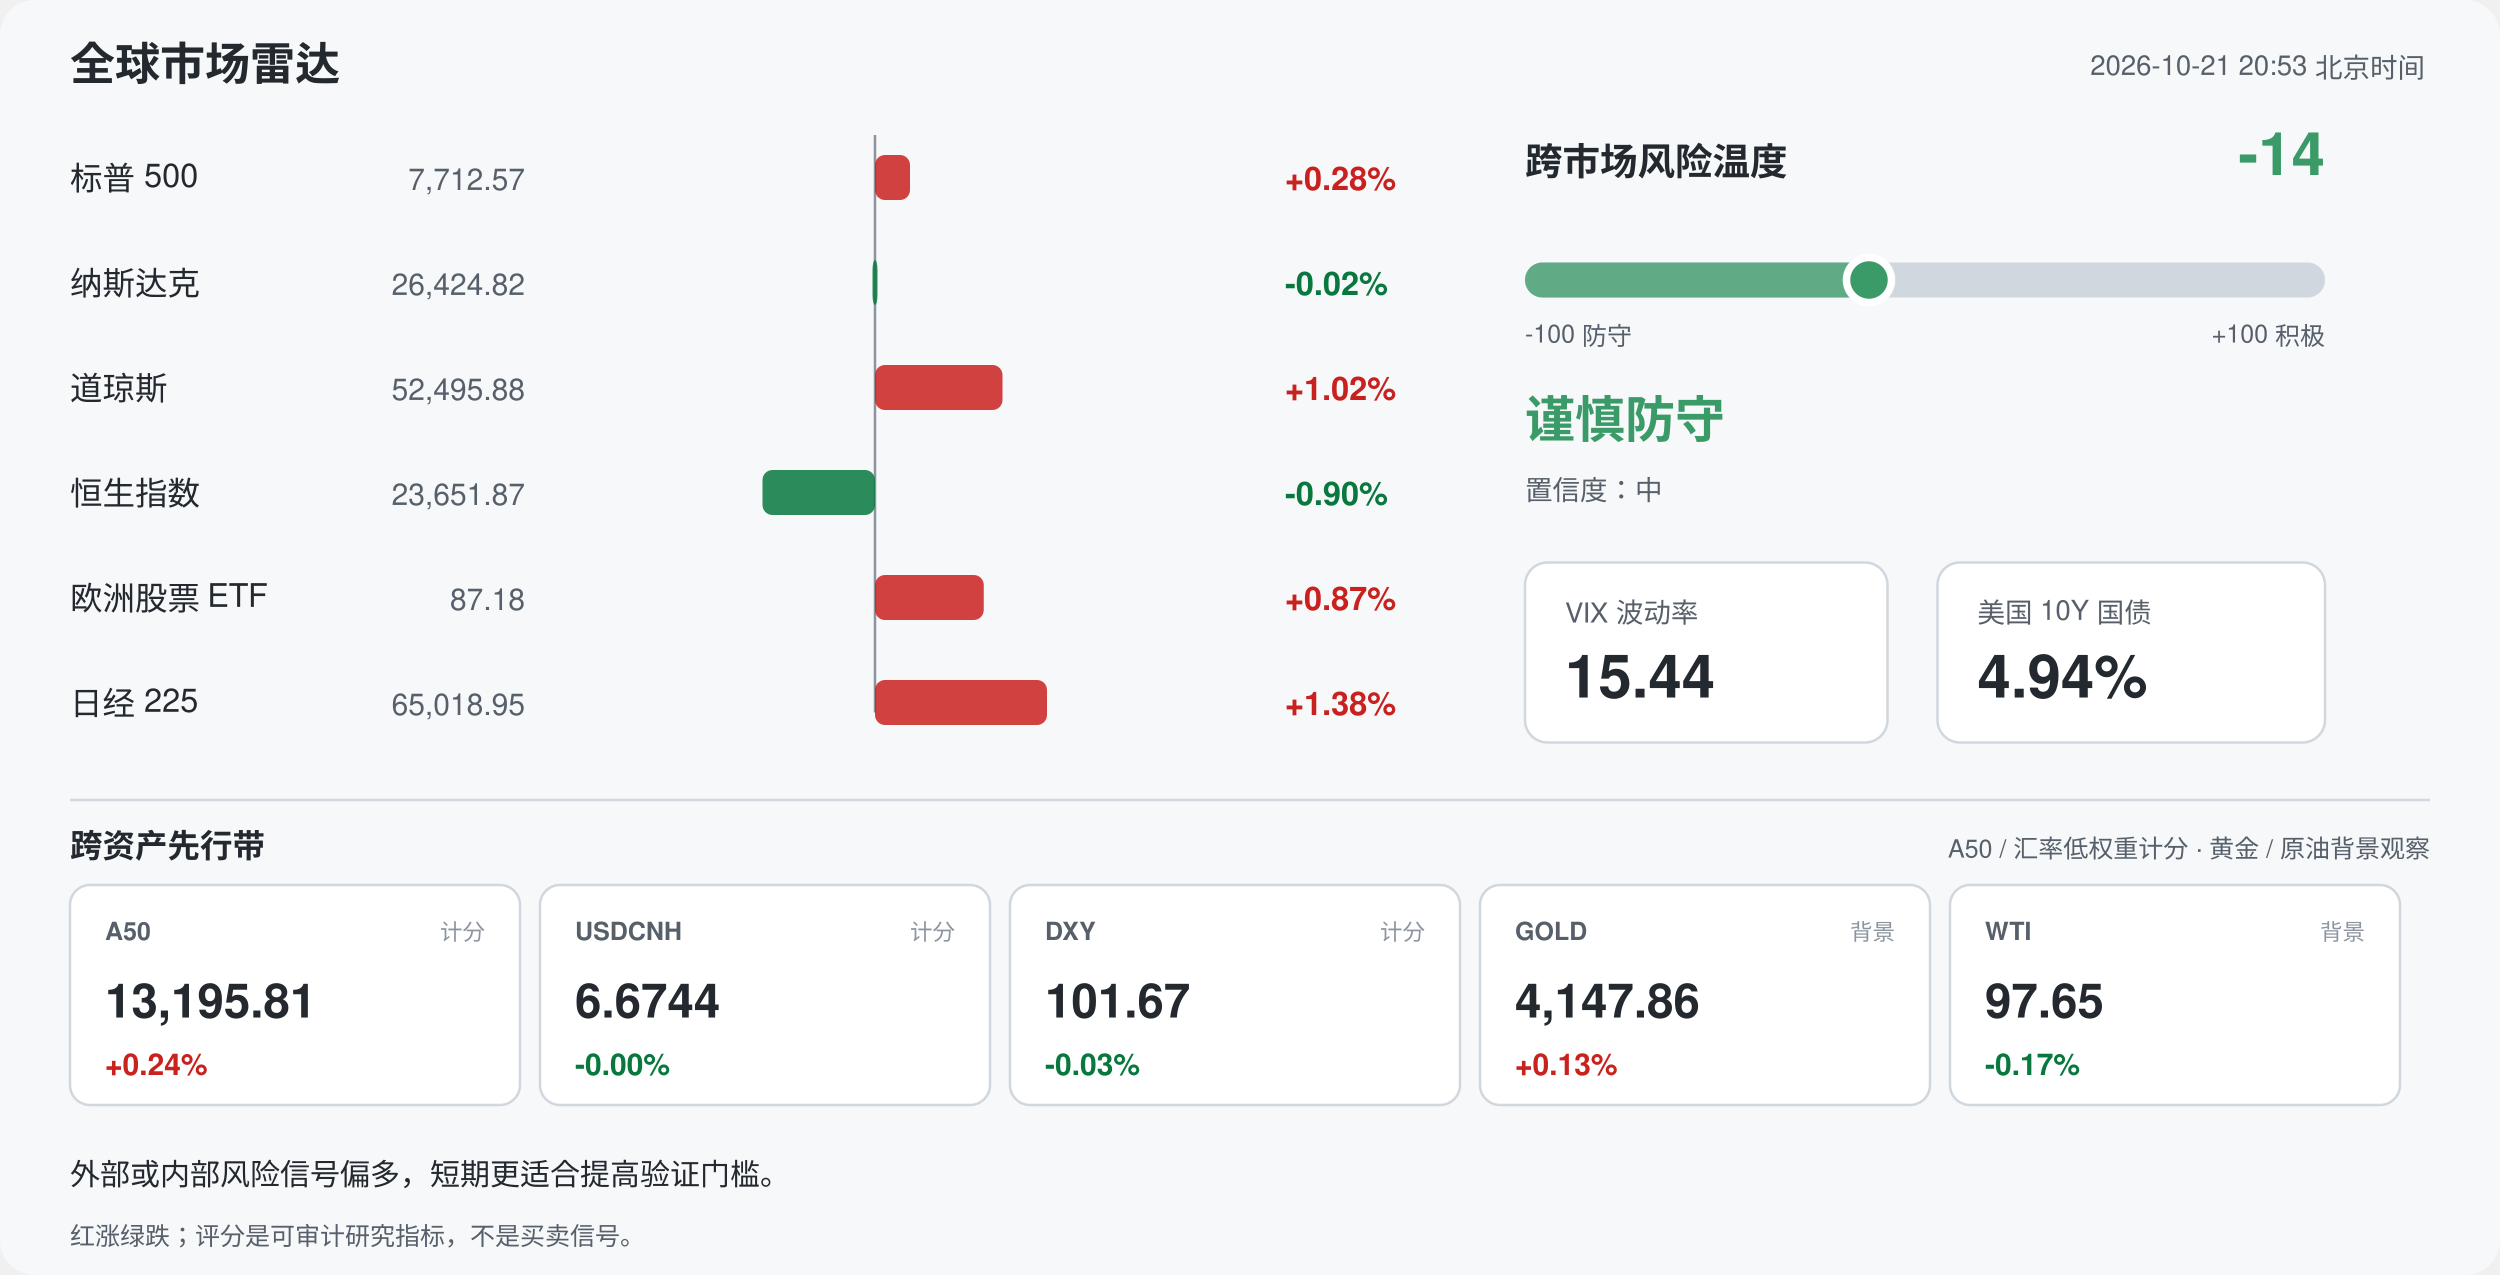
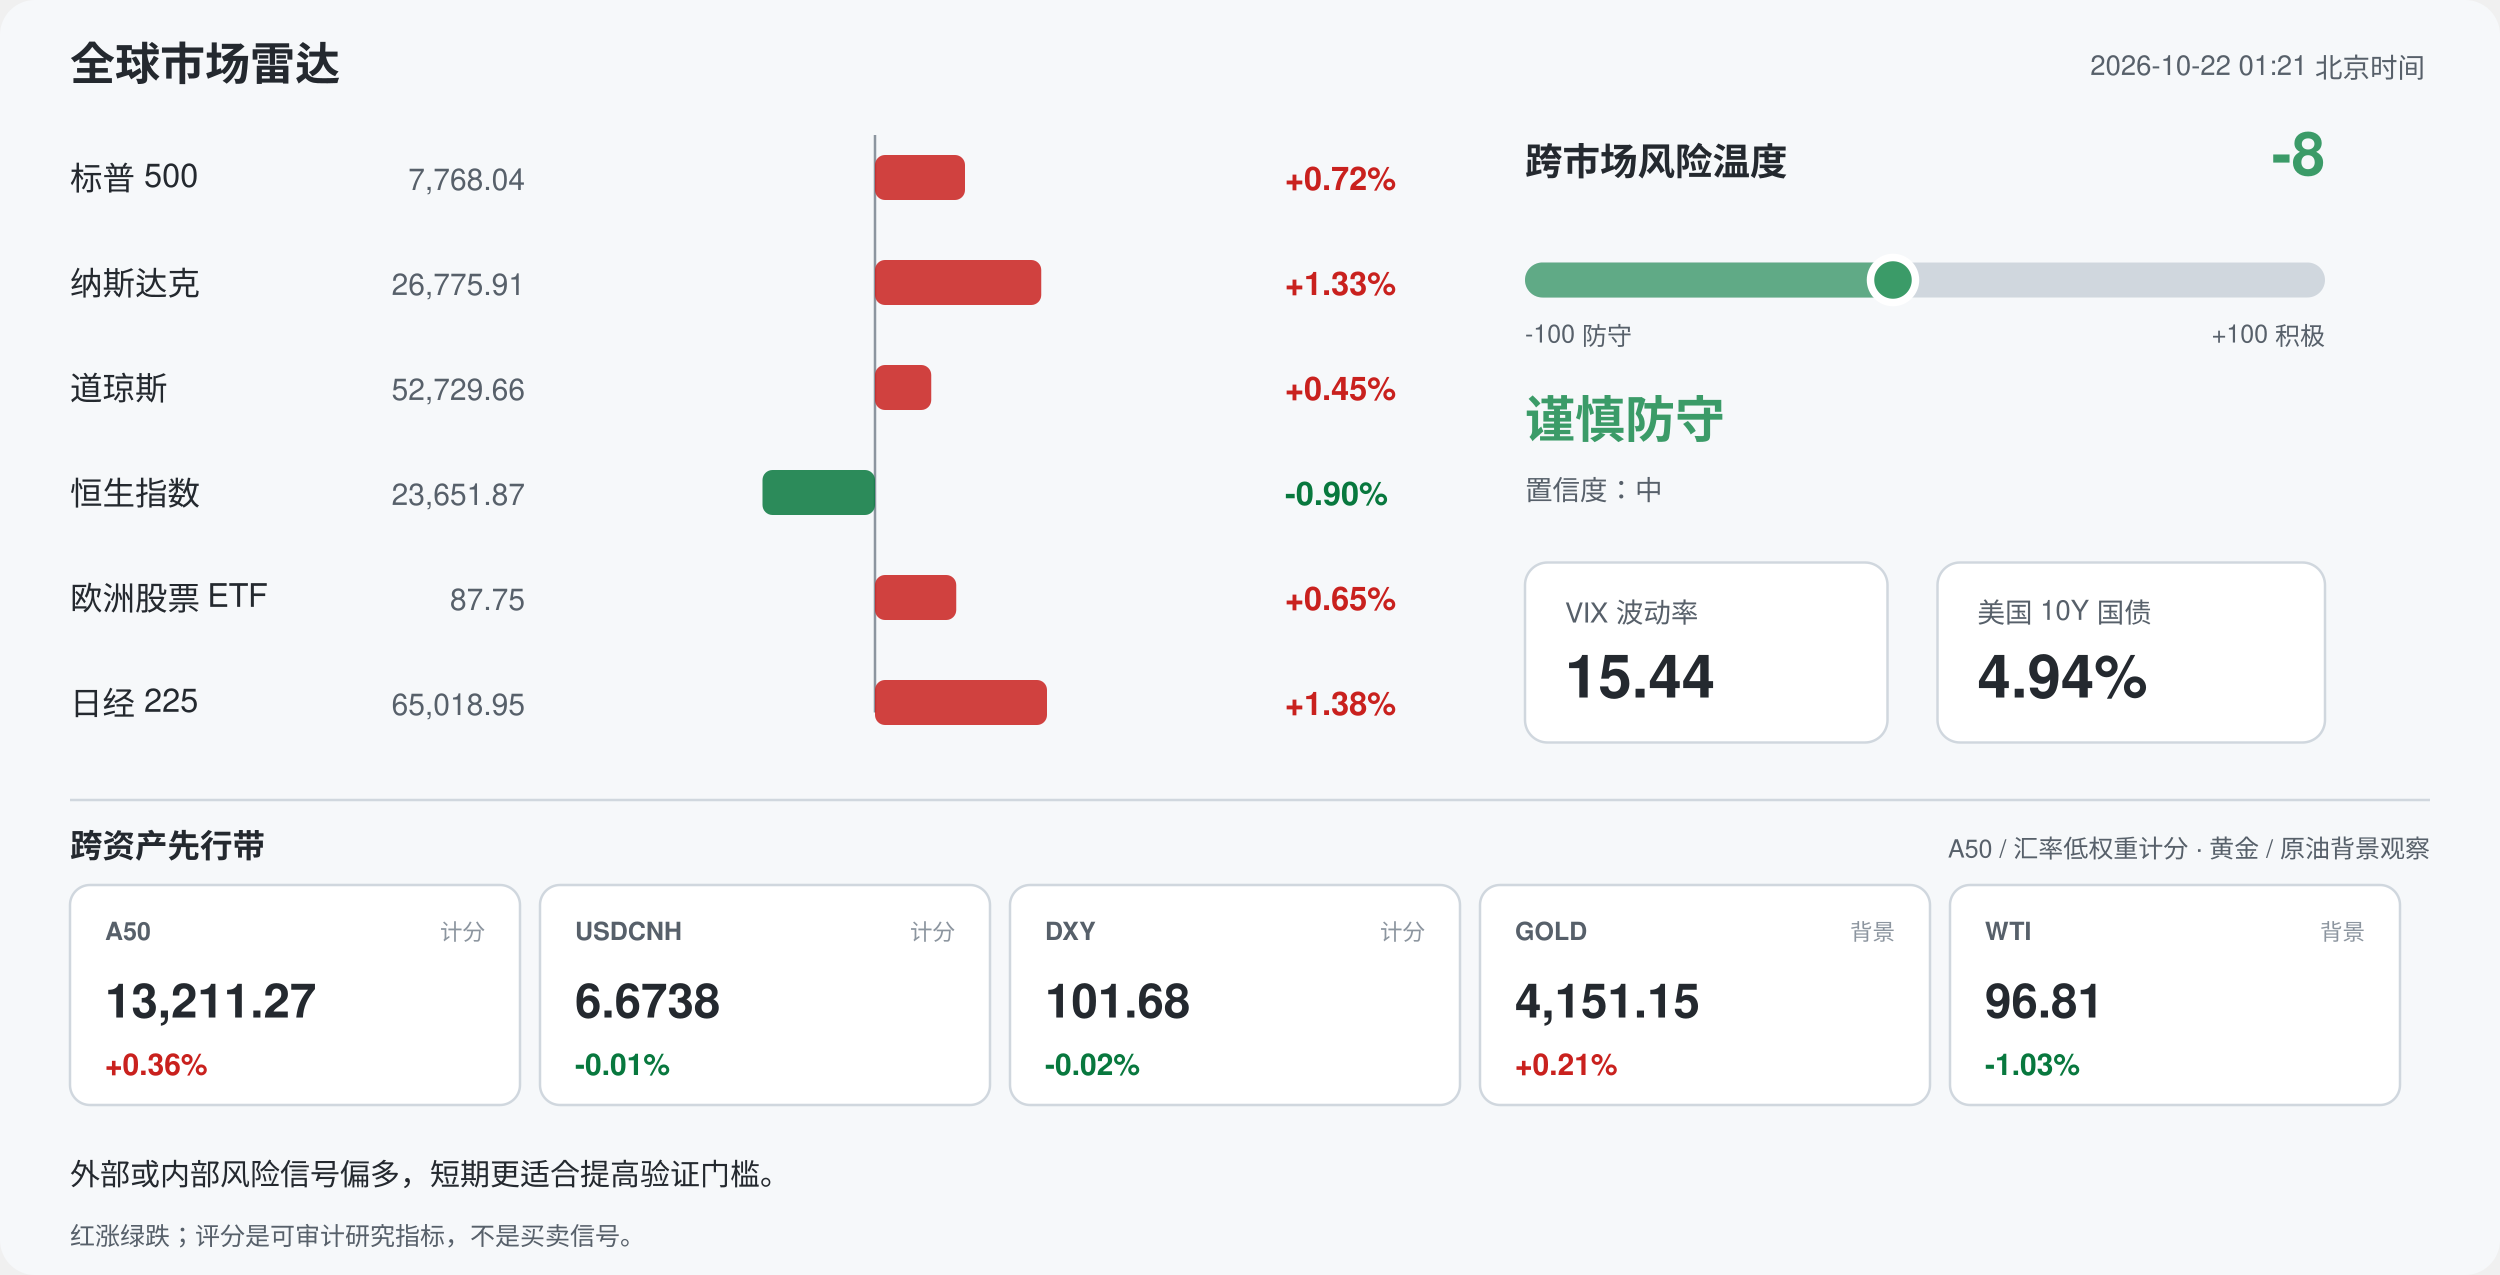
<svg xmlns="http://www.w3.org/2000/svg" width="1000" height="510" viewBox="0 0 1000 510" font-family="-apple-system,Segoe UI,Helvetica,Arial,sans-serif">
  <rect width="1000" height="510" rx="14" fill="#f6f8fa" />
  <text x="28" y="32" font-size="18" font-weight="700" fill="#24292f">全球市场雷达</text>
-   <text x="970" y="30" font-size="11" fill="#57606a" text-anchor="end">2026-10-21 20:53 北京时间</text>
+   <text x="970" y="30" font-size="11" fill="#57606a" text-anchor="end">2026-10-22 01:21 北京时间</text>
  <line x1="350" y1="54" x2="350" y2="285" stroke="#8c959f" stroke-width="1" />
  <text x="28" y="76" font-size="13" fill="#24292f">标普 500</text>
-   <text x="210" y="76" font-size="12" fill="#57606a" text-anchor="end">7,712.57</text>
-   <rect x="350.0" y="62" width="14.0" height="18" rx="4" fill="#c9211e" opacity="0.85" />
-   <text x="514" y="76" font-size="13" font-weight="600" fill="#c9211e">+0.28%</text>
+   <text x="210" y="76" font-size="12" fill="#57606a" text-anchor="end">7,768.04</text>
+   <rect x="350.0" y="62" width="36.0" height="18" rx="4" fill="#c9211e" opacity="0.85" />
+   <text x="514" y="76" font-size="13" font-weight="600" fill="#c9211e">+0.72%</text>
  <text x="28" y="118" font-size="13" fill="#24292f">纳斯达克</text>
-   <text x="210" y="118" font-size="12" fill="#57606a" text-anchor="end">26,424.82</text>
-   <rect x="349.0" y="104" width="2.0" height="18" rx="4" fill="#08783e" opacity="0.85" />
-   <text x="514" y="118" font-size="13" font-weight="600" fill="#08783e">-0.02%</text>
+   <text x="210" y="118" font-size="12" fill="#57606a" text-anchor="end">26,775.91</text>
+   <rect x="350.0" y="104" width="66.5" height="18" rx="4" fill="#c9211e" opacity="0.85" />
+   <text x="514" y="118" font-size="13" font-weight="600" fill="#c9211e">+1.33%</text>
  <text x="28" y="160" font-size="13" fill="#24292f">道琼斯</text>
-   <text x="210" y="160" font-size="12" fill="#57606a" text-anchor="end">52,495.88</text>
-   <rect x="350.0" y="146" width="51.0" height="18" rx="4" fill="#c9211e" opacity="0.85" />
-   <text x="514" y="160" font-size="13" font-weight="600" fill="#c9211e">+1.02%</text>
+   <text x="210" y="160" font-size="12" fill="#57606a" text-anchor="end">52,729.66</text>
+   <rect x="350.0" y="146" width="22.5" height="18" rx="4" fill="#c9211e" opacity="0.85" />
+   <text x="514" y="160" font-size="13" font-weight="600" fill="#c9211e">+0.45%</text>
  <text x="28" y="202" font-size="13" fill="#24292f">恒生指数</text>
  <text x="210" y="202" font-size="12" fill="#57606a" text-anchor="end">23,651.87</text>
  <rect x="305.0" y="188" width="45.0" height="18" rx="4" fill="#08783e" opacity="0.85" />
  <text x="514" y="202" font-size="13" font-weight="600" fill="#08783e">-0.90%</text>
  <text x="28" y="244" font-size="13" fill="#24292f">欧洲股票 ETF</text>
-   <text x="210" y="244" font-size="12" fill="#57606a" text-anchor="end">87.18</text>
-   <rect x="350.0" y="230" width="43.5" height="18" rx="4" fill="#c9211e" opacity="0.85" />
-   <text x="514" y="244" font-size="13" font-weight="600" fill="#c9211e">+0.87%</text>
+   <text x="210" y="244" font-size="12" fill="#57606a" text-anchor="end">87.75</text>
+   <rect x="350.0" y="230" width="32.5" height="18" rx="4" fill="#c9211e" opacity="0.85" />
+   <text x="514" y="244" font-size="13" font-weight="600" fill="#c9211e">+0.65%</text>
  <text x="28" y="286" font-size="13" fill="#24292f">日经 225</text>
  <text x="210" y="286" font-size="12" fill="#57606a" text-anchor="end">65,018.95</text>
  <rect x="350.0" y="272" width="68.8" height="18" rx="4" fill="#c9211e" opacity="0.85" />
  <text x="514" y="286" font-size="13" font-weight="600" fill="#c9211e">+1.38%</text>
  <text x="610" y="70" font-size="15" font-weight="700" fill="#24292f">跨市场风险温度</text>
-   <text x="930" y="70" font-size="24" font-weight="700" fill="#3b9b68" text-anchor="end">-14</text>
+   <text x="930" y="70" font-size="24" font-weight="700" fill="#3b9b68" text-anchor="end">-8</text>
  <rect x="610" y="105" width="320" height="14" rx="7" fill="#d0d7de" />
-   <rect x="610" y="105" width="137.6" height="14" rx="7" fill="#3b9b68" opacity="0.75" />
-   <circle cx="747.6" cy="112" r="9" fill="#3b9b68" stroke="#ffffff" stroke-width="3" />
+   <rect x="610" y="105" width="147.2" height="14" rx="7" fill="#3b9b68" opacity="0.75" />
+   <circle cx="757.2" cy="112" r="9" fill="#3b9b68" stroke="#ffffff" stroke-width="3" />
  <text x="610" y="137" font-size="10" fill="#57606a">-100 防守</text>
  <text x="930" y="137" font-size="10" fill="#57606a" text-anchor="end">+100 积极</text>
  <text x="610" y="175" font-size="20" font-weight="700" fill="#3b9b68">谨慎防守</text>
  <text x="610" y="200" font-size="11" fill="#57606a">置信度：中</text>
  <rect x="610" y="225" width="145" height="72" rx="9" fill="#ffffff" stroke="#d0d7de" />
  <text x="626" y="249" font-size="11" fill="#57606a">VIX 波动率</text>
  <text x="626" y="279" font-size="24" font-weight="700" fill="#24292f">15.44</text>
  <rect x="775" y="225" width="155" height="72" rx="9" fill="#ffffff" stroke="#d0d7de" />
  <text x="791" y="249" font-size="11" fill="#57606a">美国 10Y 国债</text>
  <text x="791" y="279" font-size="24" font-weight="700" fill="#24292f">4.94%</text>
  <line x1="28" y1="320" x2="972" y2="320" stroke="#d0d7de" />
  <text x="28" y="343" font-size="13" font-weight="700" fill="#24292f">跨资产先行带</text>
  <text x="972" y="343" font-size="10" fill="#57606a" text-anchor="end">A50 / 汇率低权重计分 · 黄金 / 原油背景观察</text>
  <rect x="28" y="354" width="180" height="88" rx="8" fill="#ffffff" stroke="#d0d7de" />
  <text x="42" y="376" font-size="10" font-weight="700" fill="#57606a">A50</text>
  <text x="194" y="376" font-size="9" fill="#8c959f" text-anchor="end">计分</text>
-   <text x="42" y="407" font-size="19" font-weight="700" fill="#24292f">13,195.81</text>
-   <text x="42" y="430" font-size="12" font-weight="700" fill="#c9211e">+0.24%</text>
+   <text x="42" y="407" font-size="19" font-weight="700" fill="#24292f">13,211.27</text>
+   <text x="42" y="430" font-size="12" font-weight="700" fill="#c9211e">+0.36%</text>
  <rect x="216" y="354" width="180" height="88" rx="8" fill="#ffffff" stroke="#d0d7de" />
  <text x="230" y="376" font-size="10" font-weight="700" fill="#57606a">USDCNH</text>
  <text x="382" y="376" font-size="9" fill="#8c959f" text-anchor="end">计分</text>
-   <text x="230" y="407" font-size="19" font-weight="700" fill="#24292f">6.6744</text>
-   <text x="230" y="430" font-size="12" font-weight="700" fill="#08783e">-0.00%</text>
+   <text x="230" y="407" font-size="19" font-weight="700" fill="#24292f">6.6738</text>
+   <text x="230" y="430" font-size="12" font-weight="700" fill="#08783e">-0.01%</text>
  <rect x="404" y="354" width="180" height="88" rx="8" fill="#ffffff" stroke="#d0d7de" />
  <text x="418" y="376" font-size="10" font-weight="700" fill="#57606a">DXY</text>
  <text x="570" y="376" font-size="9" fill="#8c959f" text-anchor="end">计分</text>
-   <text x="418" y="407" font-size="19" font-weight="700" fill="#24292f">101.67</text>
-   <text x="418" y="430" font-size="12" font-weight="700" fill="#08783e">-0.03%</text>
+   <text x="418" y="407" font-size="19" font-weight="700" fill="#24292f">101.68</text>
+   <text x="418" y="430" font-size="12" font-weight="700" fill="#08783e">-0.02%</text>
  <rect x="592" y="354" width="180" height="88" rx="8" fill="#ffffff" stroke="#d0d7de" />
  <text x="606" y="376" font-size="10" font-weight="700" fill="#57606a">GOLD</text>
  <text x="758" y="376" font-size="9" fill="#8c959f" text-anchor="end">背景</text>
-   <text x="606" y="407" font-size="19" font-weight="700" fill="#24292f">4,147.86</text>
-   <text x="606" y="430" font-size="12" font-weight="700" fill="#c9211e">+0.13%</text>
+   <text x="606" y="407" font-size="19" font-weight="700" fill="#24292f">4,151.15</text>
+   <text x="606" y="430" font-size="12" font-weight="700" fill="#c9211e">+0.21%</text>
  <rect x="780" y="354" width="180" height="88" rx="8" fill="#ffffff" stroke="#d0d7de" />
  <text x="794" y="376" font-size="10" font-weight="700" fill="#57606a">WTI</text>
  <text x="946" y="376" font-size="9" fill="#8c959f" text-anchor="end">背景</text>
-   <text x="794" y="407" font-size="19" font-weight="700" fill="#24292f">97.65</text>
-   <text x="794" y="430" font-size="12" font-weight="700" fill="#08783e">-0.17%</text>
+   <text x="794" y="407" font-size="19" font-weight="700" fill="#24292f">96.81</text>
+   <text x="794" y="430" font-size="12" font-weight="700" fill="#08783e">-1.03%</text>
  <text x="28" y="474" font-size="12" fill="#24292f">外部或内部风险信号偏多，短期更适合提高验证门槛。</text>
  <text x="28" y="498" font-size="10" fill="#57606a">红涨绿跌；评分是可审计研究指标，不是买卖信号。</text>
</svg>
